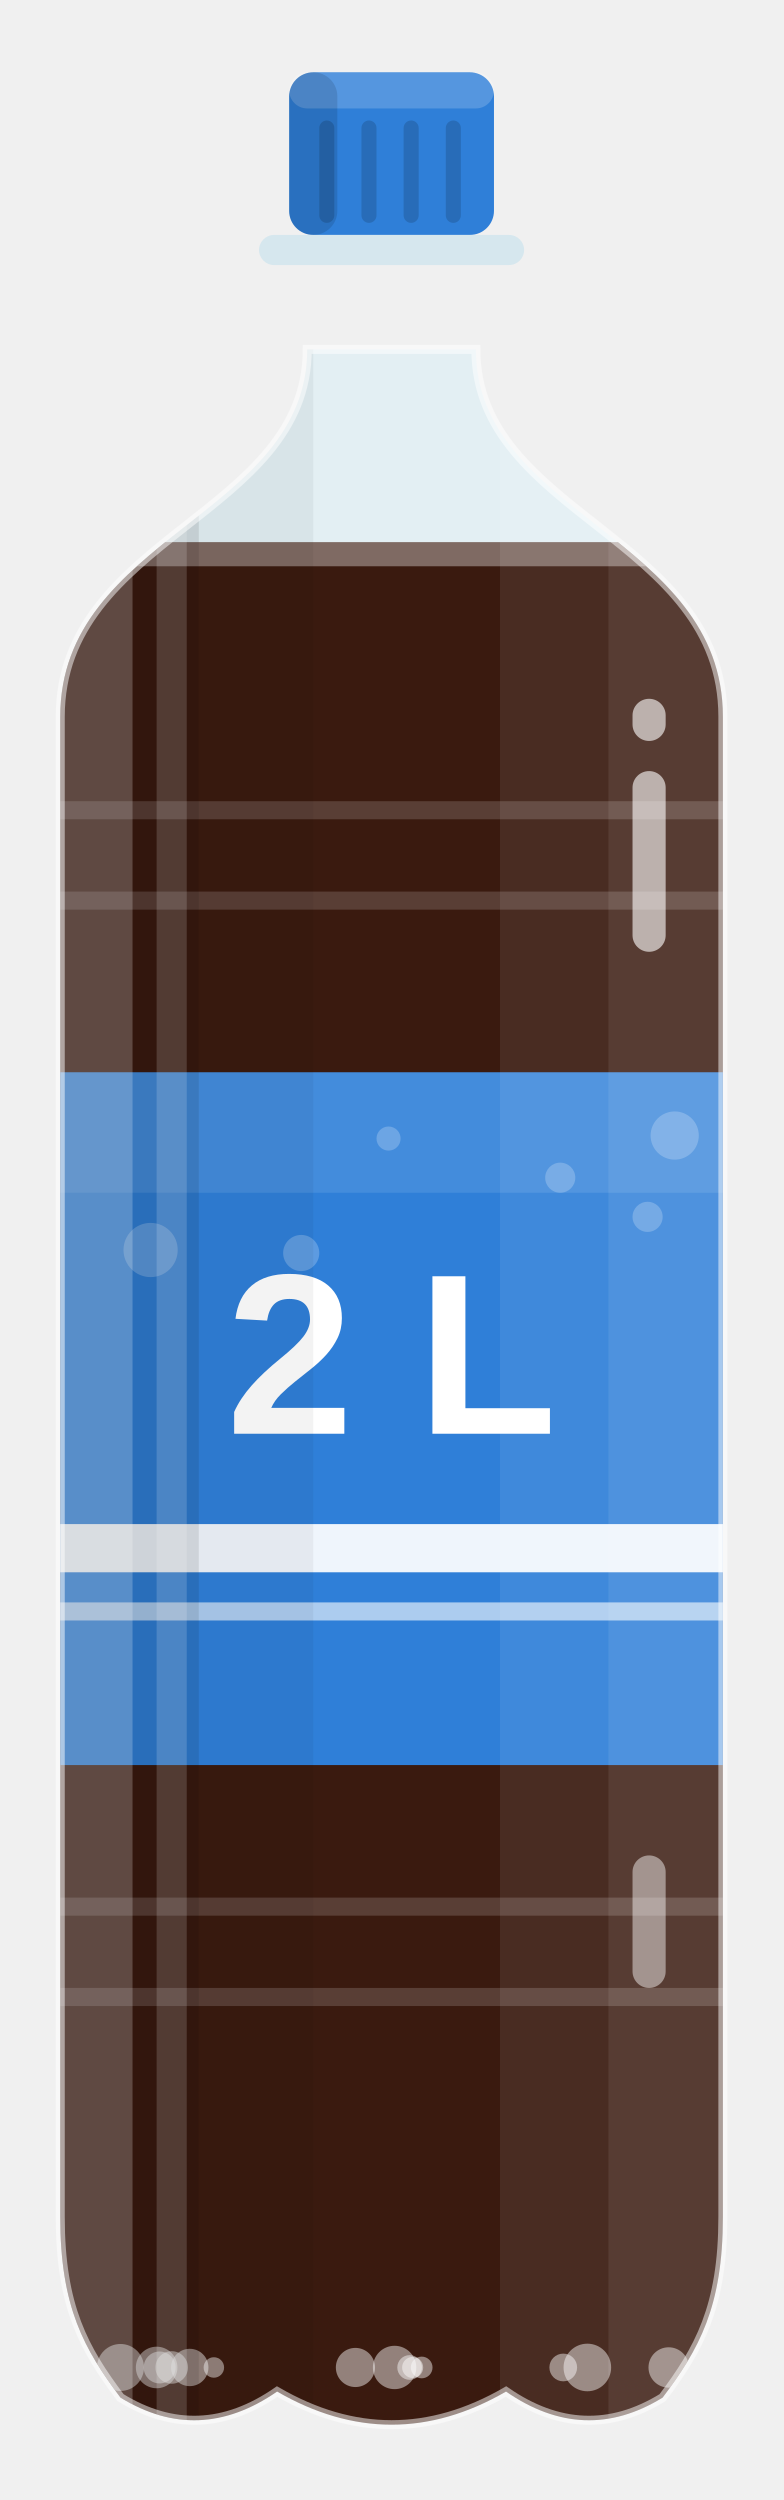
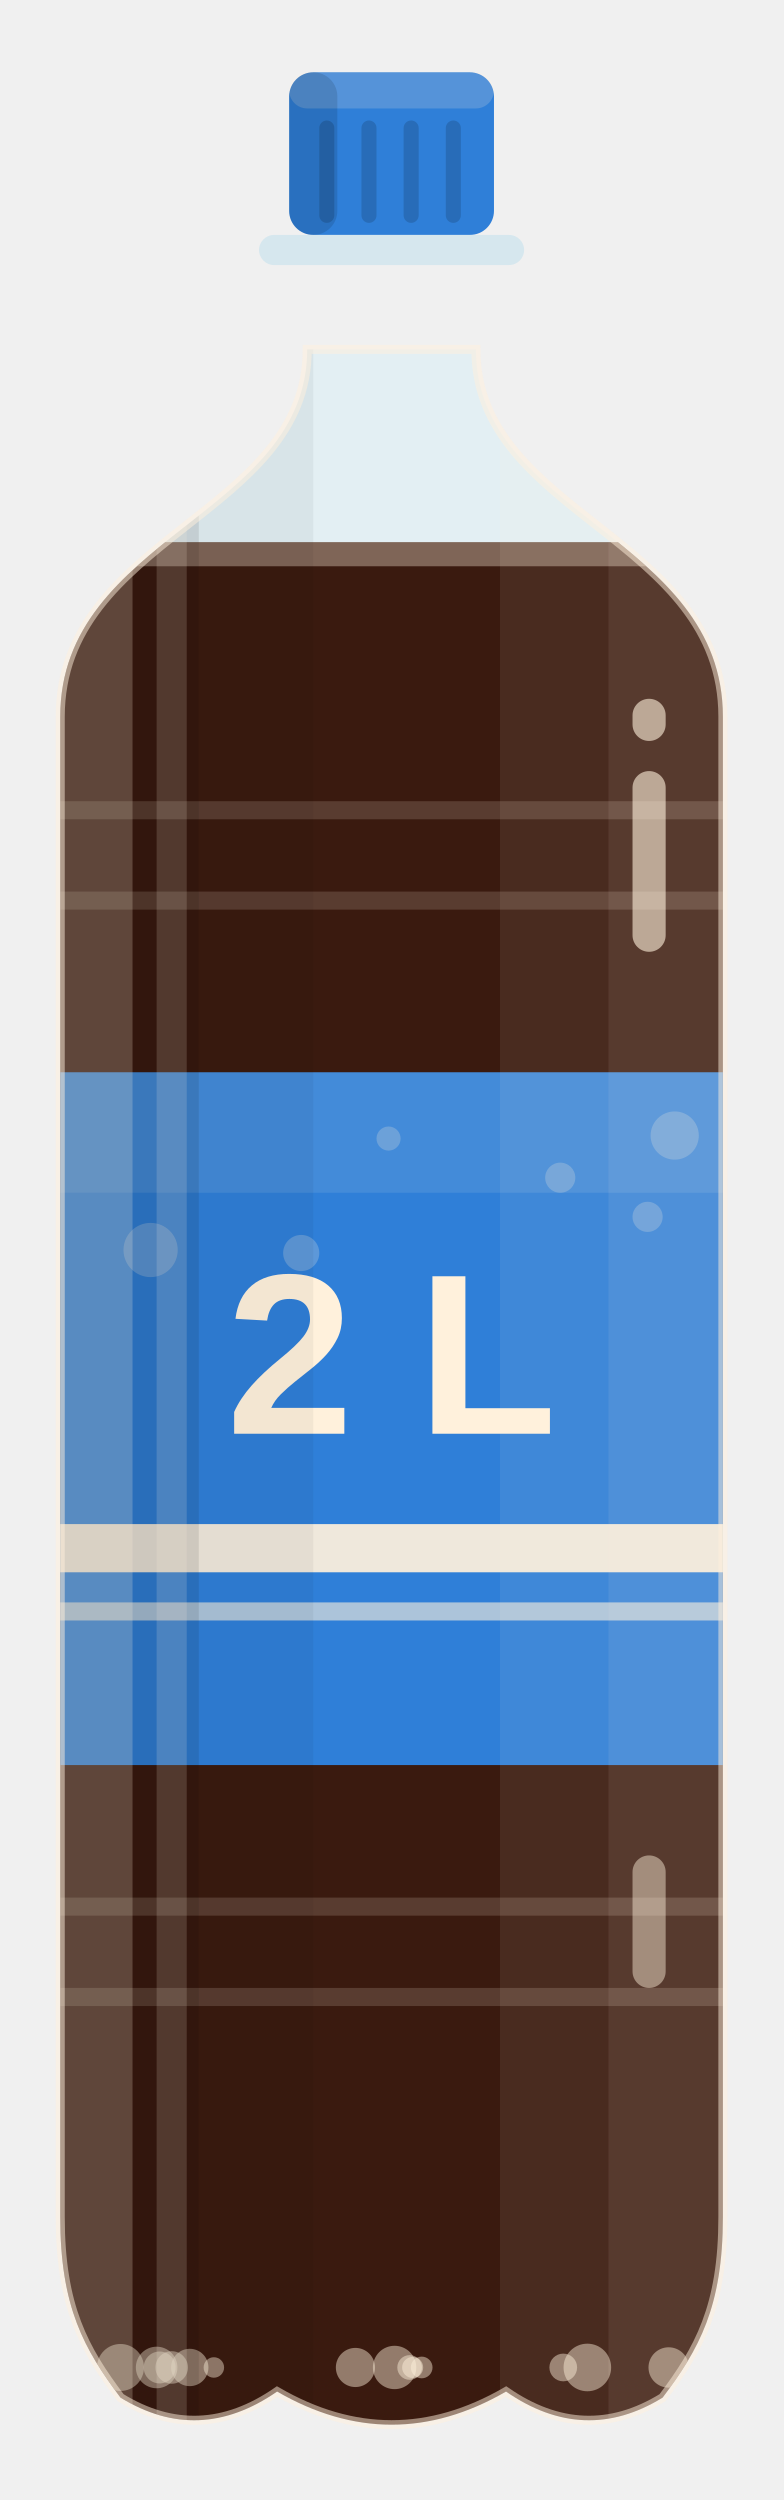
<svg xmlns="http://www.w3.org/2000/svg" width="260" height="830" viewBox="170 34 260 830" role="img" aria-label="Botella azul genérica de 2 L animada">
  <style>


@keyframes btFloat{0%,100%{transform:translateY(0) rotate(-1.5deg)}50%{transform:translateY(-16px) rotate(1.5deg)}}
@keyframes btSweep{0%,55%{transform:translateX(-140px)}100%{transform:translateX(320px)}}
@keyframes btRise{0%{transform:translateY(0);opacity:0}10%{opacity:.6}85%{opacity:.5}100%{transform:translateY(-590px);opacity:0}}
.bt-float{transform-box:fill-box;transform-origin:50% 100%;animation:btFloat 3.2s ease-in-out infinite}
.bt-sweep{animation:btSweep 3.8s ease-in-out infinite}
.bt-rise{animation-name:btRise;animation-timing-function:linear;animation-iteration-count:infinite}
</style>
  <defs>
    <clipPath id="botellaazulClip">
      <path d="M272,150 C272,205 190,212 190,272 L190,770 C190,800 198,814 210,830 Q236,846 262,828 Q300,850 338,828 Q364,846 390,830 C402,814 410,800 410,770 L410,272 C410,212 328,205 328,150 Z" />
    </clipPath>
  </defs>
  <g class="bt-float">
    <rect x="266" y="58" width="68" height="54" rx="8" fill="#2F7FD8" />
-     <rect x="266" y="58" width="68" height="12" rx="6" fill="#FFFFFF" opacity=".18" />
+     <rect x="266" y="58" width="68" height="12" rx="6" fill="#FFF1DC" opacity=".18" />
    <rect x="276" y="74" width="5" height="34" rx="2.5" fill="#000000" opacity=".15" />
    <rect x="290" y="74" width="5" height="34" rx="2.5" fill="#000000" opacity=".15" />
    <rect x="304" y="74" width="5" height="34" rx="2.5" fill="#000000" opacity=".15" />
    <rect x="318" y="74" width="5" height="34" rx="2.5" fill="#000000" opacity=".15" />
    <rect x="266" y="58" width="16" height="54" rx="8" fill="#000000" opacity=".12" />
    <rect x="256" y="112" width="88" height="10" rx="5" fill="#D6E7EE" />
    <g clip-path="url(#botellaazulClip)">
      <rect x="180" y="140" width="240" height="900" fill="#D9EEF5" opacity=".55" />
      <rect x="180" y="214" width="240" height="900" fill="#3A1A0F" />
-       <rect x="180" y="214" width="240" height="8" fill="#FFFFFF" opacity=".35" />
-       <circle class="bt-rise" cx="357" cy="820" r="4.6" fill="#FFFFFF" opacity=".45" style="animation-duration: 3.0s; animation-delay: -3.7s" />
-       <circle class="bt-rise" cx="227" cy="820" r="5.4" fill="#FFFFFF" opacity=".45" style="animation-duration: 3.6s; animation-delay: -2.8s" />
-       <circle class="bt-rise" cx="233" cy="820" r="6.2" fill="#FFFFFF" opacity=".45" style="animation-duration: 3.5s; animation-delay: -3.8s" />
-       <circle class="bt-rise" cx="210" cy="820" r="7.8" fill="#FFFFFF" opacity=".45" style="animation-duration: 2.8s; animation-delay: -3.7s" />
-       <circle class="bt-rise" cx="301" cy="820" r="7.2" fill="#FFFFFF" opacity=".45" style="animation-duration: 2.9s; animation-delay: -1.4s" />
-       <circle class="bt-rise" cx="222" cy="820" r="6.9" fill="#FFFFFF" opacity=".45" style="animation-duration: 3.6s; animation-delay: -0.9s" />
-       <circle class="bt-rise" cx="241" cy="820" r="3.4" fill="#FFFFFF" opacity=".45" style="animation-duration: 2.9s; animation-delay: -2.5s" />
-       <circle class="bt-rise" cx="288" cy="820" r="6.5" fill="#FFFFFF" opacity=".45" style="animation-duration: 2.7s; animation-delay: -3.8s" />
-       <circle class="bt-rise" cx="392" cy="820" r="6.7" fill="#FFFFFF" opacity=".45" style="animation-duration: 4.0s; animation-delay: -3.8s" />
-       <circle class="bt-rise" cx="223" cy="820" r="5.3" fill="#FFFFFF" opacity=".45" style="animation-duration: 2.7s; animation-delay: -3.5s" />
-       <circle class="bt-rise" cx="307" cy="820" r="3.5" fill="#FFFFFF" opacity=".45" style="animation-duration: 3.4s; animation-delay: -3.5s" />
-       <circle class="bt-rise" cx="310" cy="820" r="3.6" fill="#FFFFFF" opacity=".45" style="animation-duration: 4.4s; animation-delay: -0.3s" />
-       <circle class="bt-rise" cx="365" cy="820" r="7.9" fill="#FFFFFF" opacity=".45" style="animation-duration: 4.0s; animation-delay: -4.3s" />
-       <circle class="bt-rise" cx="306" cy="820" r="4.1" fill="#FFFFFF" opacity=".45" style="animation-duration: 3.4s; animation-delay: -3.3s" />
-       <rect x="180" y="300" width="240" height="6" fill="#FFFFFF" opacity=".16" />
-       <rect x="180" y="330" width="240" height="6" fill="#FFFFFF" opacity=".16" />
-       <rect x="180" y="664" width="240" height="6" fill="#FFFFFF" opacity=".16" />
-       <rect x="180" y="694" width="240" height="6" fill="#FFFFFF" opacity=".16" />
+       <rect x="180" y="214" width="240" height="8" fill="#FFF1DC" opacity=".35" />
+       <circle class="bt-rise" cx="357" cy="820" r="4.6" fill="#FFF1DC" opacity=".45" style="animation-duration: 3.0s; animation-delay: -3.7s" />
+       <circle class="bt-rise" cx="227" cy="820" r="5.4" fill="#FFF1DC" opacity=".45" style="animation-duration: 3.6s; animation-delay: -2.8s" />
+       <circle class="bt-rise" cx="233" cy="820" r="6.2" fill="#FFF1DC" opacity=".45" style="animation-duration: 3.5s; animation-delay: -3.8s" />
+       <circle class="bt-rise" cx="210" cy="820" r="7.8" fill="#FFF1DC" opacity=".45" style="animation-duration: 2.8s; animation-delay: -3.7s" />
+       <circle class="bt-rise" cx="301" cy="820" r="7.2" fill="#FFF1DC" opacity=".45" style="animation-duration: 2.9s; animation-delay: -1.4s" />
+       <circle class="bt-rise" cx="222" cy="820" r="6.9" fill="#FFF1DC" opacity=".45" style="animation-duration: 3.6s; animation-delay: -0.9s" />
+       <circle class="bt-rise" cx="241" cy="820" r="3.4" fill="#FFF1DC" opacity=".45" style="animation-duration: 2.9s; animation-delay: -2.5s" />
+       <circle class="bt-rise" cx="288" cy="820" r="6.5" fill="#FFF1DC" opacity=".45" style="animation-duration: 2.7s; animation-delay: -3.8s" />
+       <circle class="bt-rise" cx="392" cy="820" r="6.7" fill="#FFF1DC" opacity=".45" style="animation-duration: 4.0s; animation-delay: -3.8s" />
+       <circle class="bt-rise" cx="223" cy="820" r="5.3" fill="#FFF1DC" opacity=".45" style="animation-duration: 2.7s; animation-delay: -3.5s" />
+       <circle class="bt-rise" cx="307" cy="820" r="3.5" fill="#FFF1DC" opacity=".45" style="animation-duration: 3.4s; animation-delay: -3.5s" />
+       <circle class="bt-rise" cx="310" cy="820" r="3.6" fill="#FFF1DC" opacity=".45" style="animation-duration: 4.4s; animation-delay: -0.3s" />
+       <circle class="bt-rise" cx="365" cy="820" r="7.9" fill="#FFF1DC" opacity=".45" style="animation-duration: 4.0s; animation-delay: -4.3s" />
+       <circle class="bt-rise" cx="306" cy="820" r="4.1" fill="#FFF1DC" opacity=".45" style="animation-duration: 3.4s; animation-delay: -3.3s" />
+       <rect x="180" y="300" width="240" height="6" fill="#FFF1DC" opacity=".16" />
+       <rect x="180" y="330" width="240" height="6" fill="#FFF1DC" opacity=".16" />
+       <rect x="180" y="664" width="240" height="6" fill="#FFF1DC" opacity=".16" />
+       <rect x="180" y="694" width="240" height="6" fill="#FFF1DC" opacity=".16" />
      <rect x="180" y="390" width="240" height="230" fill="#2F7FD8" />
-       <rect x="180" y="390" width="240" height="40" fill="#FFFFFF" opacity=".1" />
-       <circle cx="356" cy="425" r="5" fill="#FFFFFF" opacity=".22" />
-       <circle cx="394" cy="411" r="8" fill="#FFFFFF" opacity=".22" />
-       <circle cx="299" cy="412" r="4" fill="#FFFFFF" opacity=".22" />
-       <circle cx="270" cy="450" r="6" fill="#FFFFFF" opacity=".22" />
-       <circle cx="220" cy="449" r="9" fill="#FFFFFF" opacity=".22" />
-       <circle cx="385" cy="438" r="5" fill="#FFFFFF" opacity=".22" />
-       <text x="300" y="510" text-anchor="middle" font-family="Lilita One, Arial Black, Arial, sans-serif" font-weight="900" font-size="76" fill="#FFFFFF">2 L</text>
-       <rect x="180" y="540" width="240" height="16" fill="#FFFFFF" opacity=".92" />
-       <rect x="180" y="566" width="240" height="6" fill="#FFFFFF" opacity=".6" />
+       <rect x="180" y="390" width="240" height="40" fill="#FFF1DC" opacity=".1" />
+       <circle cx="356" cy="425" r="5" fill="#FFF1DC" opacity=".22" />
+       <circle cx="394" cy="411" r="8" fill="#FFF1DC" opacity=".22" />
+       <circle cx="299" cy="412" r="4" fill="#FFF1DC" opacity=".22" />
+       <circle cx="270" cy="450" r="6" fill="#FFF1DC" opacity=".22" />
+       <circle cx="220" cy="449" r="9" fill="#FFF1DC" opacity=".22" />
+       <circle cx="385" cy="438" r="5" fill="#FFF1DC" opacity=".22" />
+       <text x="300" y="510" text-anchor="middle" font-family="Lilita One, Arial Black, Arial, sans-serif" font-weight="900" font-size="76" fill="#FFF1DC">2 L</text>
+       <rect x="180" y="540" width="240" height="16" fill="#FFF1DC" opacity=".92" />
+       <rect x="180" y="566" width="240" height="6" fill="#FFF1DC" opacity=".6" />
      <rect x="180" y="140" width="56" height="900" fill="#000000" opacity=".14" />
      <rect x="236" y="140" width="38" height="900" fill="#000000" opacity=".05" />
-       <rect x="336" y="140" width="36" height="900" fill="#FFFFFF" opacity=".08" />
-       <rect x="372" y="140" width="48" height="900" fill="#FFFFFF" opacity=".15" />
+       <rect x="336" y="140" width="36" height="900" fill="#FFF1DC" opacity=".08" />
+       <rect x="372" y="140" width="48" height="900" fill="#FFF1DC" opacity=".15" />
      <g class="bt-sweep">
-         <rect x="180" y="140" width="34" height="900" fill="#FFFFFF" opacity=".22" />
-         <rect x="222" y="140" width="10" height="900" fill="#FFFFFF" opacity=".16" />
+         <rect x="180" y="140" width="34" height="900" fill="#FFF1DC" opacity=".22" />
+         <rect x="222" y="140" width="10" height="900" fill="#FFF1DC" opacity=".16" />
      </g>
    </g>
-     <path d="M272,150 C272,205 190,212 190,272 L190,770 C190,800 198,814 210,830 Q236,846 262,828 Q300,850 338,828 Q364,846 390,830 C402,814 410,800 410,770 L410,272 C410,212 328,205 328,150 Z" fill="none" stroke="#FFFFFF" stroke-opacity=".5" stroke-width="3" />
-     <rect x="380" y="290" width="11" height="60" rx="5.5" fill="#FFFFFF" opacity=".6" />
-     <rect x="380" y="266" width="11" height="14" rx="5.5" fill="#FFFFFF" opacity=".6" />
-     <rect x="380" y="650" width="11" height="44" rx="5.5" fill="#FFFFFF" opacity=".45" />
+     <path d="M272,150 C272,205 190,212 190,272 L190,770 C190,800 198,814 210,830 Q236,846 262,828 Q300,850 338,828 Q364,846 390,830 C402,814 410,800 410,770 L410,272 C410,212 328,205 328,150 Z" fill="none" stroke="#FFF1DC" stroke-opacity=".5" stroke-width="3" />
+     <rect x="380" y="290" width="11" height="60" rx="5.5" fill="#FFF1DC" opacity=".6" />
+     <rect x="380" y="266" width="11" height="14" rx="5.5" fill="#FFF1DC" opacity=".6" />
+     <rect x="380" y="650" width="11" height="44" rx="5.5" fill="#FFF1DC" opacity=".45" />
  </g>
</svg>
